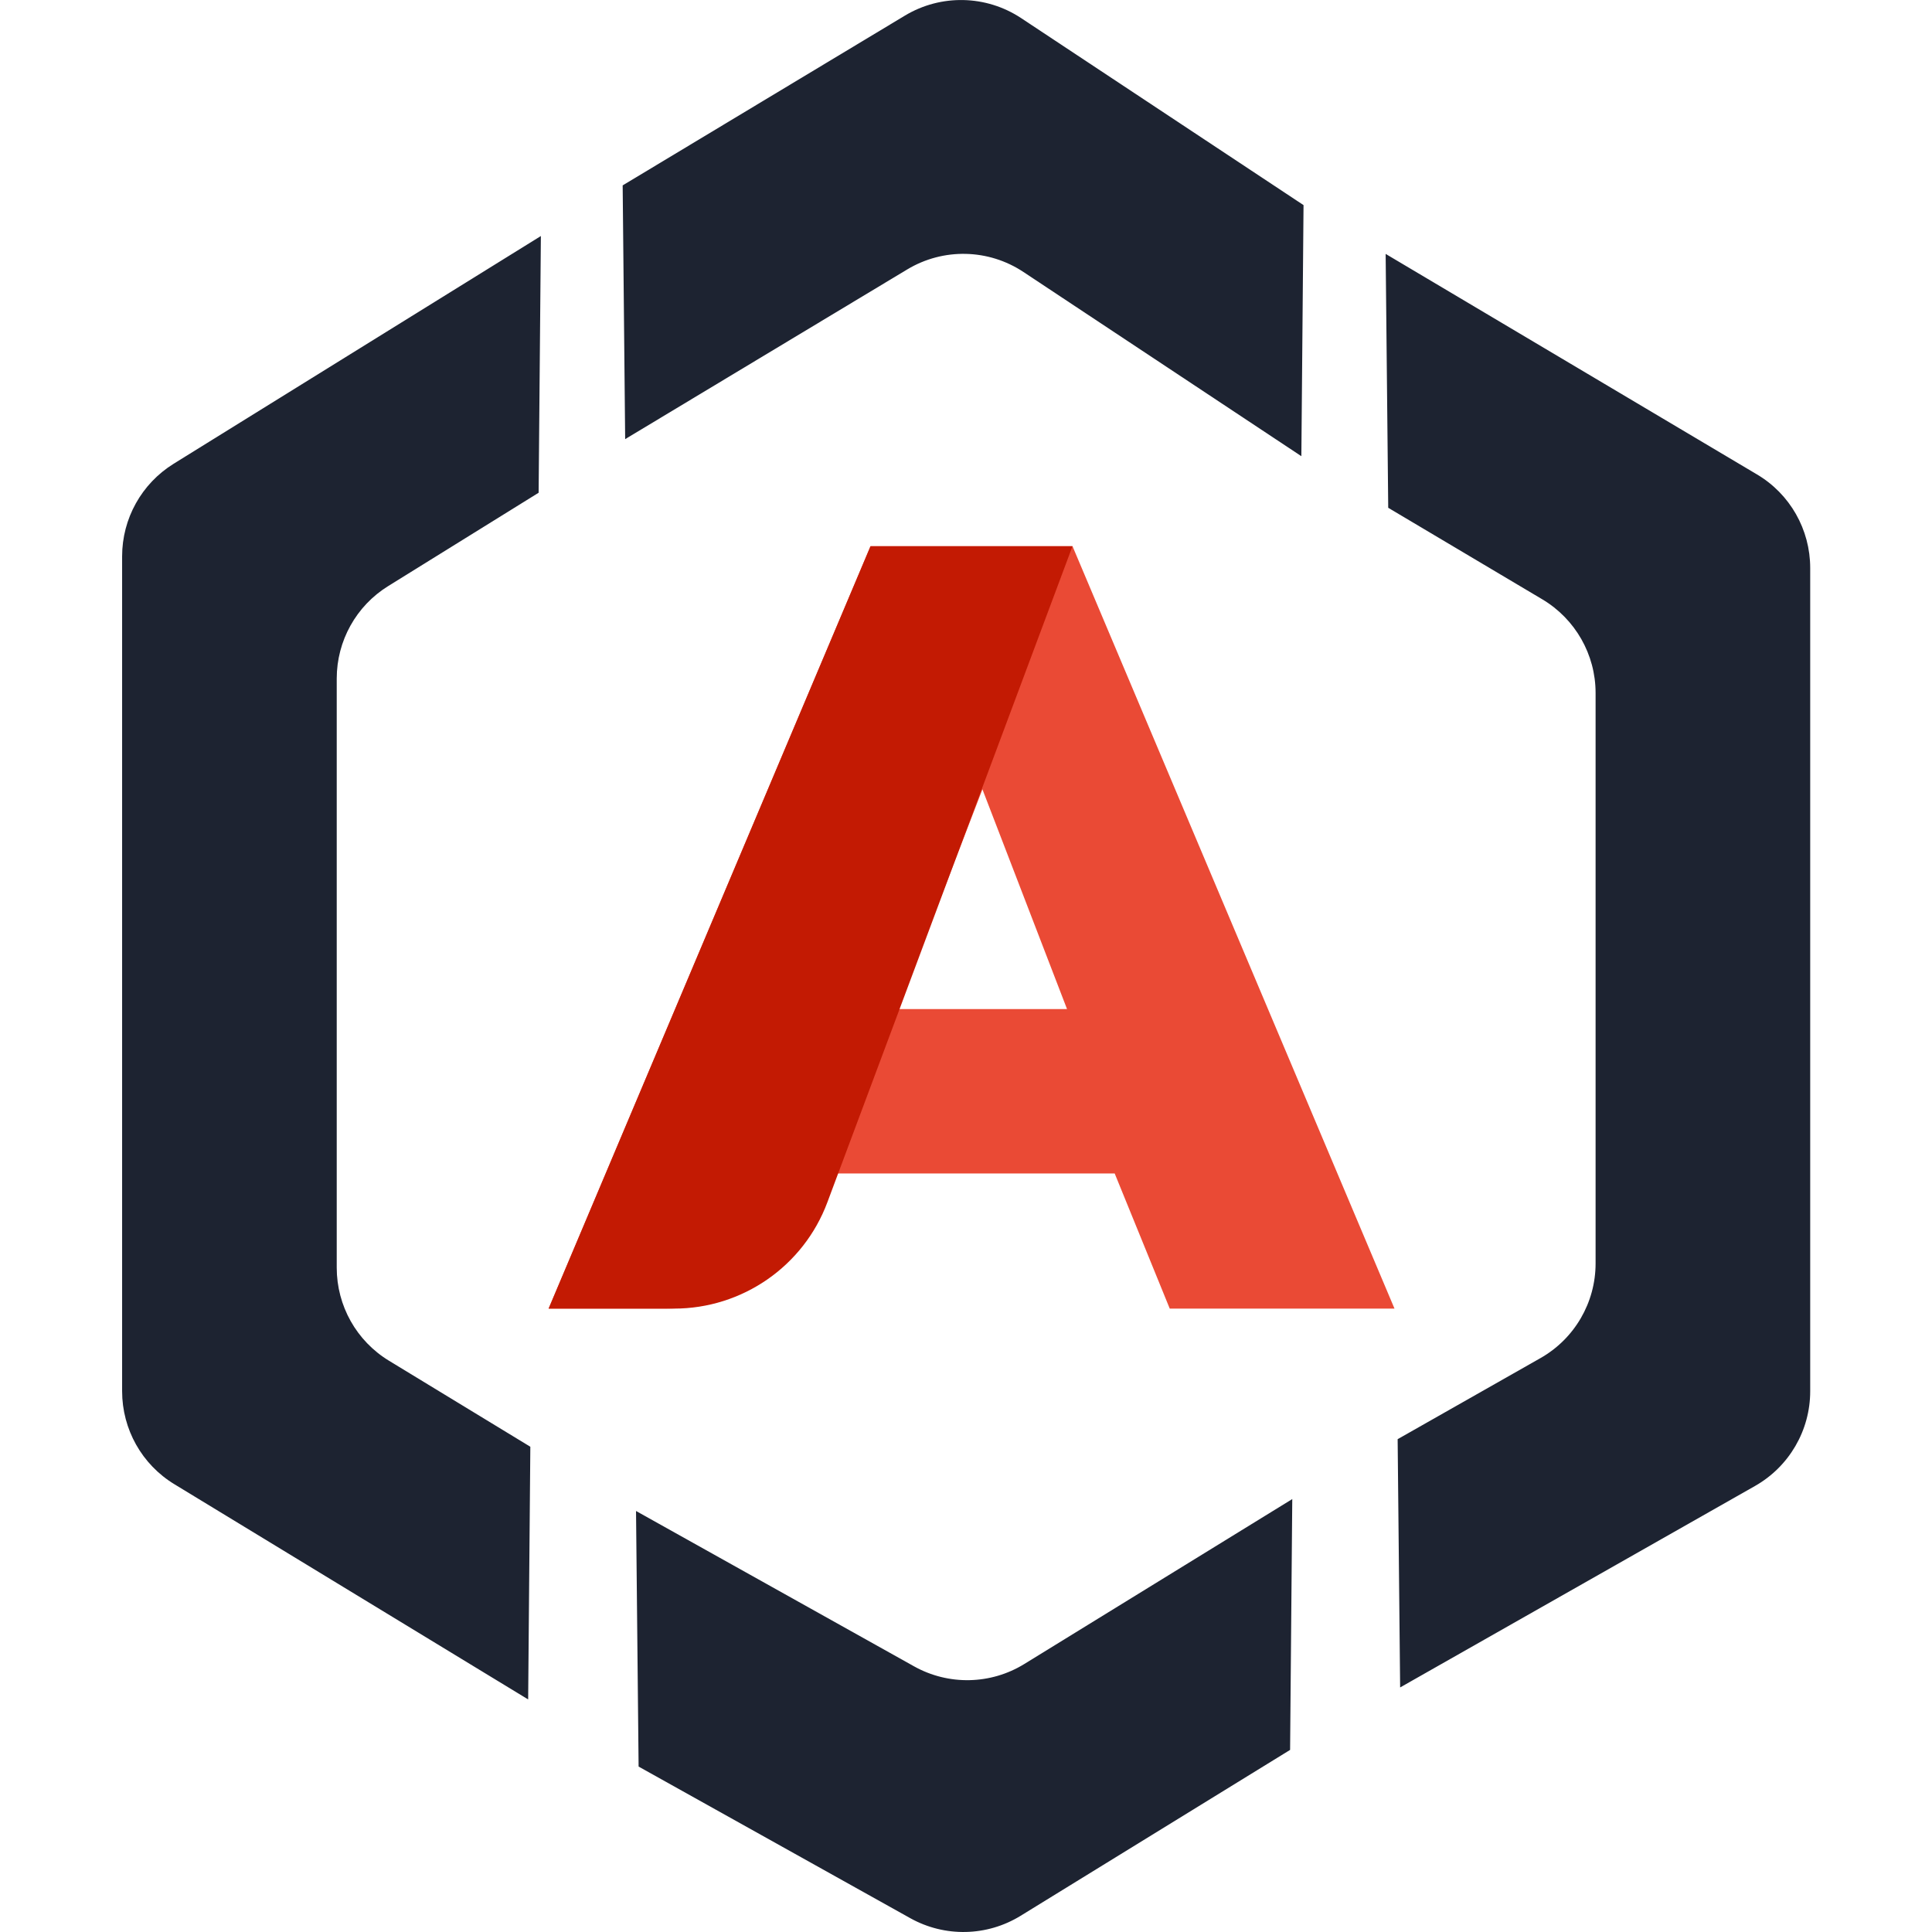
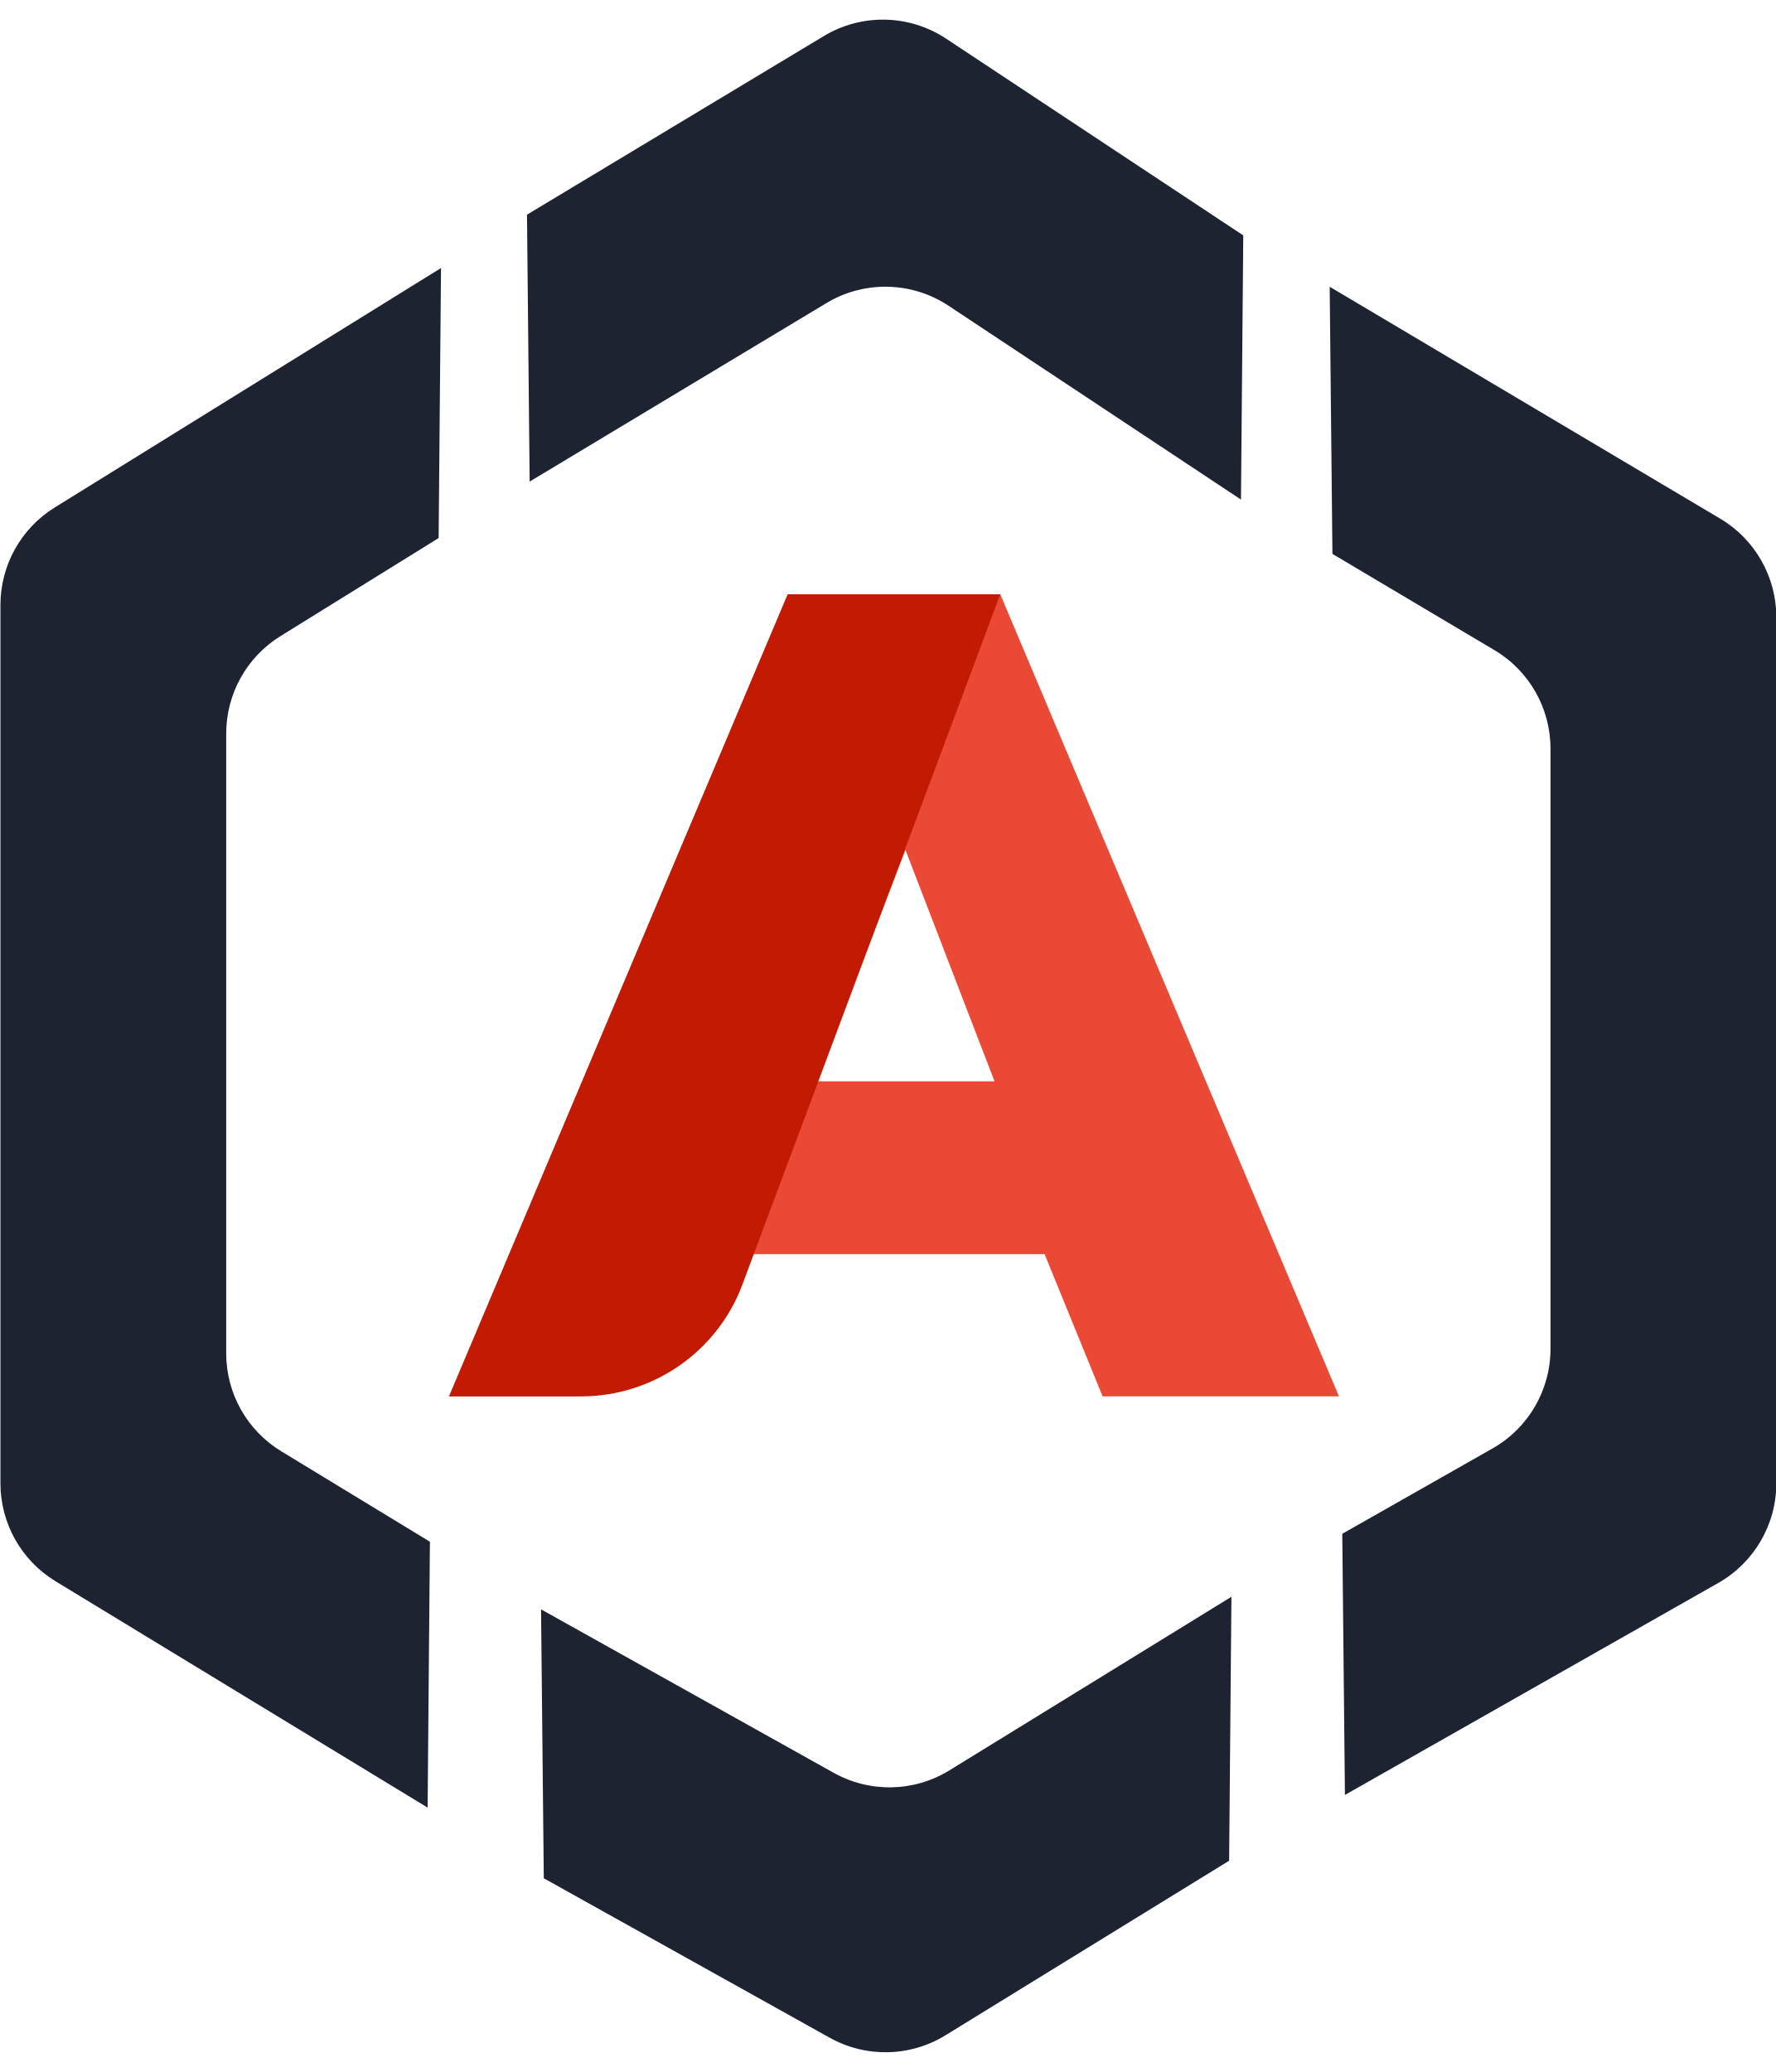
- <svg xmlns="http://www.w3.org/2000/svg" width="24" height="24" viewBox="0 0 24 24" fill="none">
-   <path d="M16.053 18.622L16.026 21.738L12.678 23.799C12.26 24.056 11.737 24.067 11.309 23.829L7.933 21.945L7.901 18.77L11.355 20.7C11.783 20.939 12.307 20.928 12.724 20.671L16.053 18.622ZM6.719 2.932L6.691 6.121L4.823 7.28C4.425 7.526 4.183 7.961 4.183 8.429V15.748C4.183 16.221 4.429 16.659 4.833 16.904L6.588 17.972L6.561 21.111L2.167 18.438C1.763 18.193 1.517 17.755 1.517 17.282V6.911C1.517 6.442 1.759 6.008 2.157 5.761L6.719 2.932ZM17.213 3.154L21.825 5.893C22.236 6.136 22.487 6.578 22.487 7.056V17.282C22.487 17.769 22.226 18.218 21.802 18.459L17.393 20.962L17.362 17.878L19.136 16.871C19.559 16.631 19.821 16.182 19.821 15.695V8.608C19.821 8.131 19.569 7.689 19.159 7.445L17.245 6.308L17.213 3.154ZM12.685 0.225L16.193 2.548L16.166 5.667L12.714 3.379C12.279 3.09 11.717 3.078 11.27 3.347L7.766 5.455L7.735 2.303L11.241 0.194C11.688 -0.075 12.25 -0.063 12.685 0.225Z" fill="#1D2331" />
-   <path d="M10.106 15.103L10.359 14.577H13.847L14.531 16.256H17.323L13.323 6.785H10.814L6.815 16.256H8.272C9.054 16.256 9.768 15.808 10.106 15.103ZM13.255 12.535H11.153L12.204 9.805L13.255 12.535Z" fill="#EA4A35" />
-   <path d="M8.373 16.256H6.815L10.814 6.785H13.323L10.278 14.935C9.982 15.729 9.222 16.256 8.373 16.256Z" fill="#C31A03" />
+ <svg xmlns="http://www.w3.org/2000/svg" width="24" height="28" viewBox="0 0 24 28" fill="none">
+   <path d="M16.642 21.578L16.611 25.145L12.779 27.503C12.302 27.797 11.703 27.81 11.213 27.537L7.349 25.382L7.312 21.748L11.265 23.956C11.755 24.23 12.355 24.218 12.832 23.923L16.642 21.578ZM5.96 3.622L5.928 7.271L3.789 8.597C3.334 8.879 3.057 9.377 3.057 9.913V18.289C3.057 18.83 3.339 19.331 3.801 19.612L5.81 20.834L5.779 24.427L0.75 21.368C0.288 21.087 0.006 20.585 0.006 20.045V8.175C0.006 7.639 0.283 7.141 0.738 6.859L5.96 3.622ZM17.97 3.875L23.248 7.009C23.718 7.288 24.006 7.794 24.006 8.341V20.045C24.006 20.602 23.706 21.116 23.222 21.391L18.176 24.256L18.14 20.727L20.17 19.574C20.655 19.299 20.954 18.785 20.954 18.228V10.117C20.954 9.571 20.667 9.065 20.197 8.786L18.007 7.485L17.97 3.875ZM12.787 0.523L16.802 3.181L16.771 6.751L12.821 4.133C12.323 3.802 11.68 3.788 11.168 4.096L7.158 6.508L7.122 2.901L11.134 0.487C11.646 0.179 12.289 0.193 12.787 0.523Z" fill="#1D2331" />
+   <path d="M9.836 17.551L10.125 16.948H14.117L14.901 18.87H18.095L13.518 8.031H10.646L6.069 18.87H7.736C8.632 18.87 9.449 18.357 9.836 17.551ZM13.44 14.612H11.034L12.237 11.487L13.44 14.612Z" fill="#EA4A35" />
+   <path d="M7.852 18.87H6.069L10.646 8.031H13.518L10.033 17.359C9.694 18.268 8.824 18.87 7.852 18.87Z" fill="#C31A03" />
</svg>
